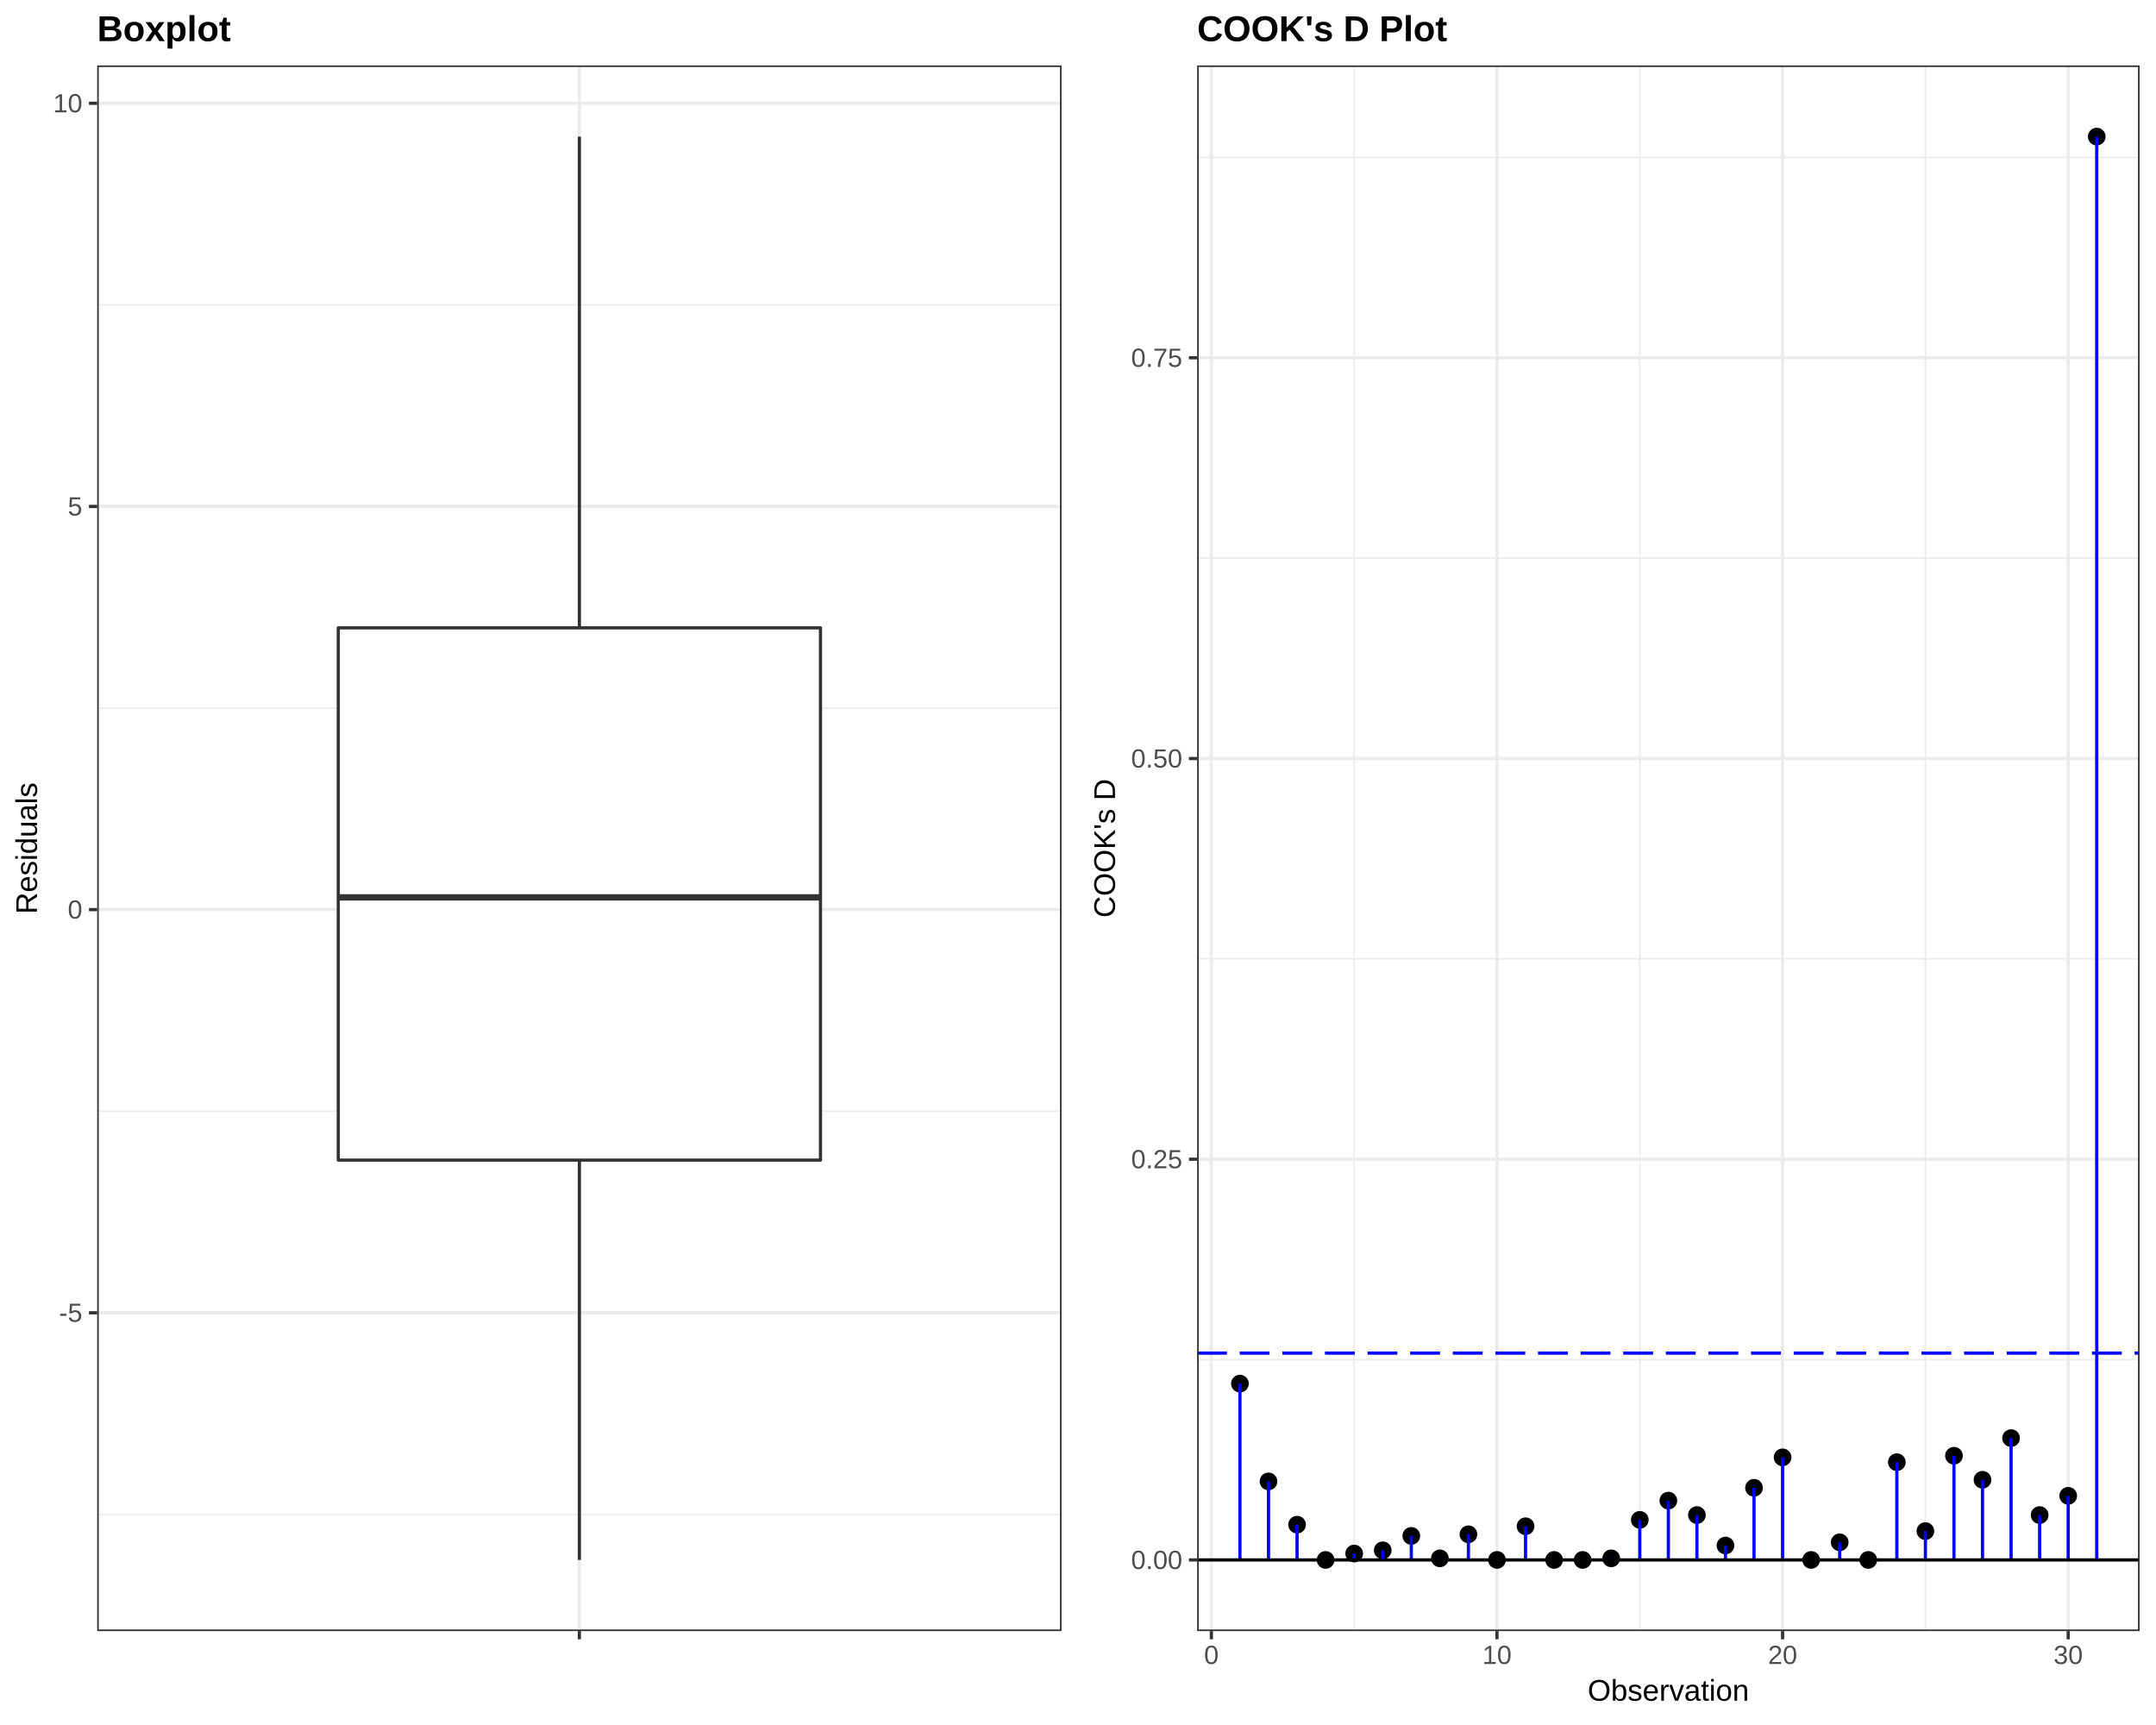
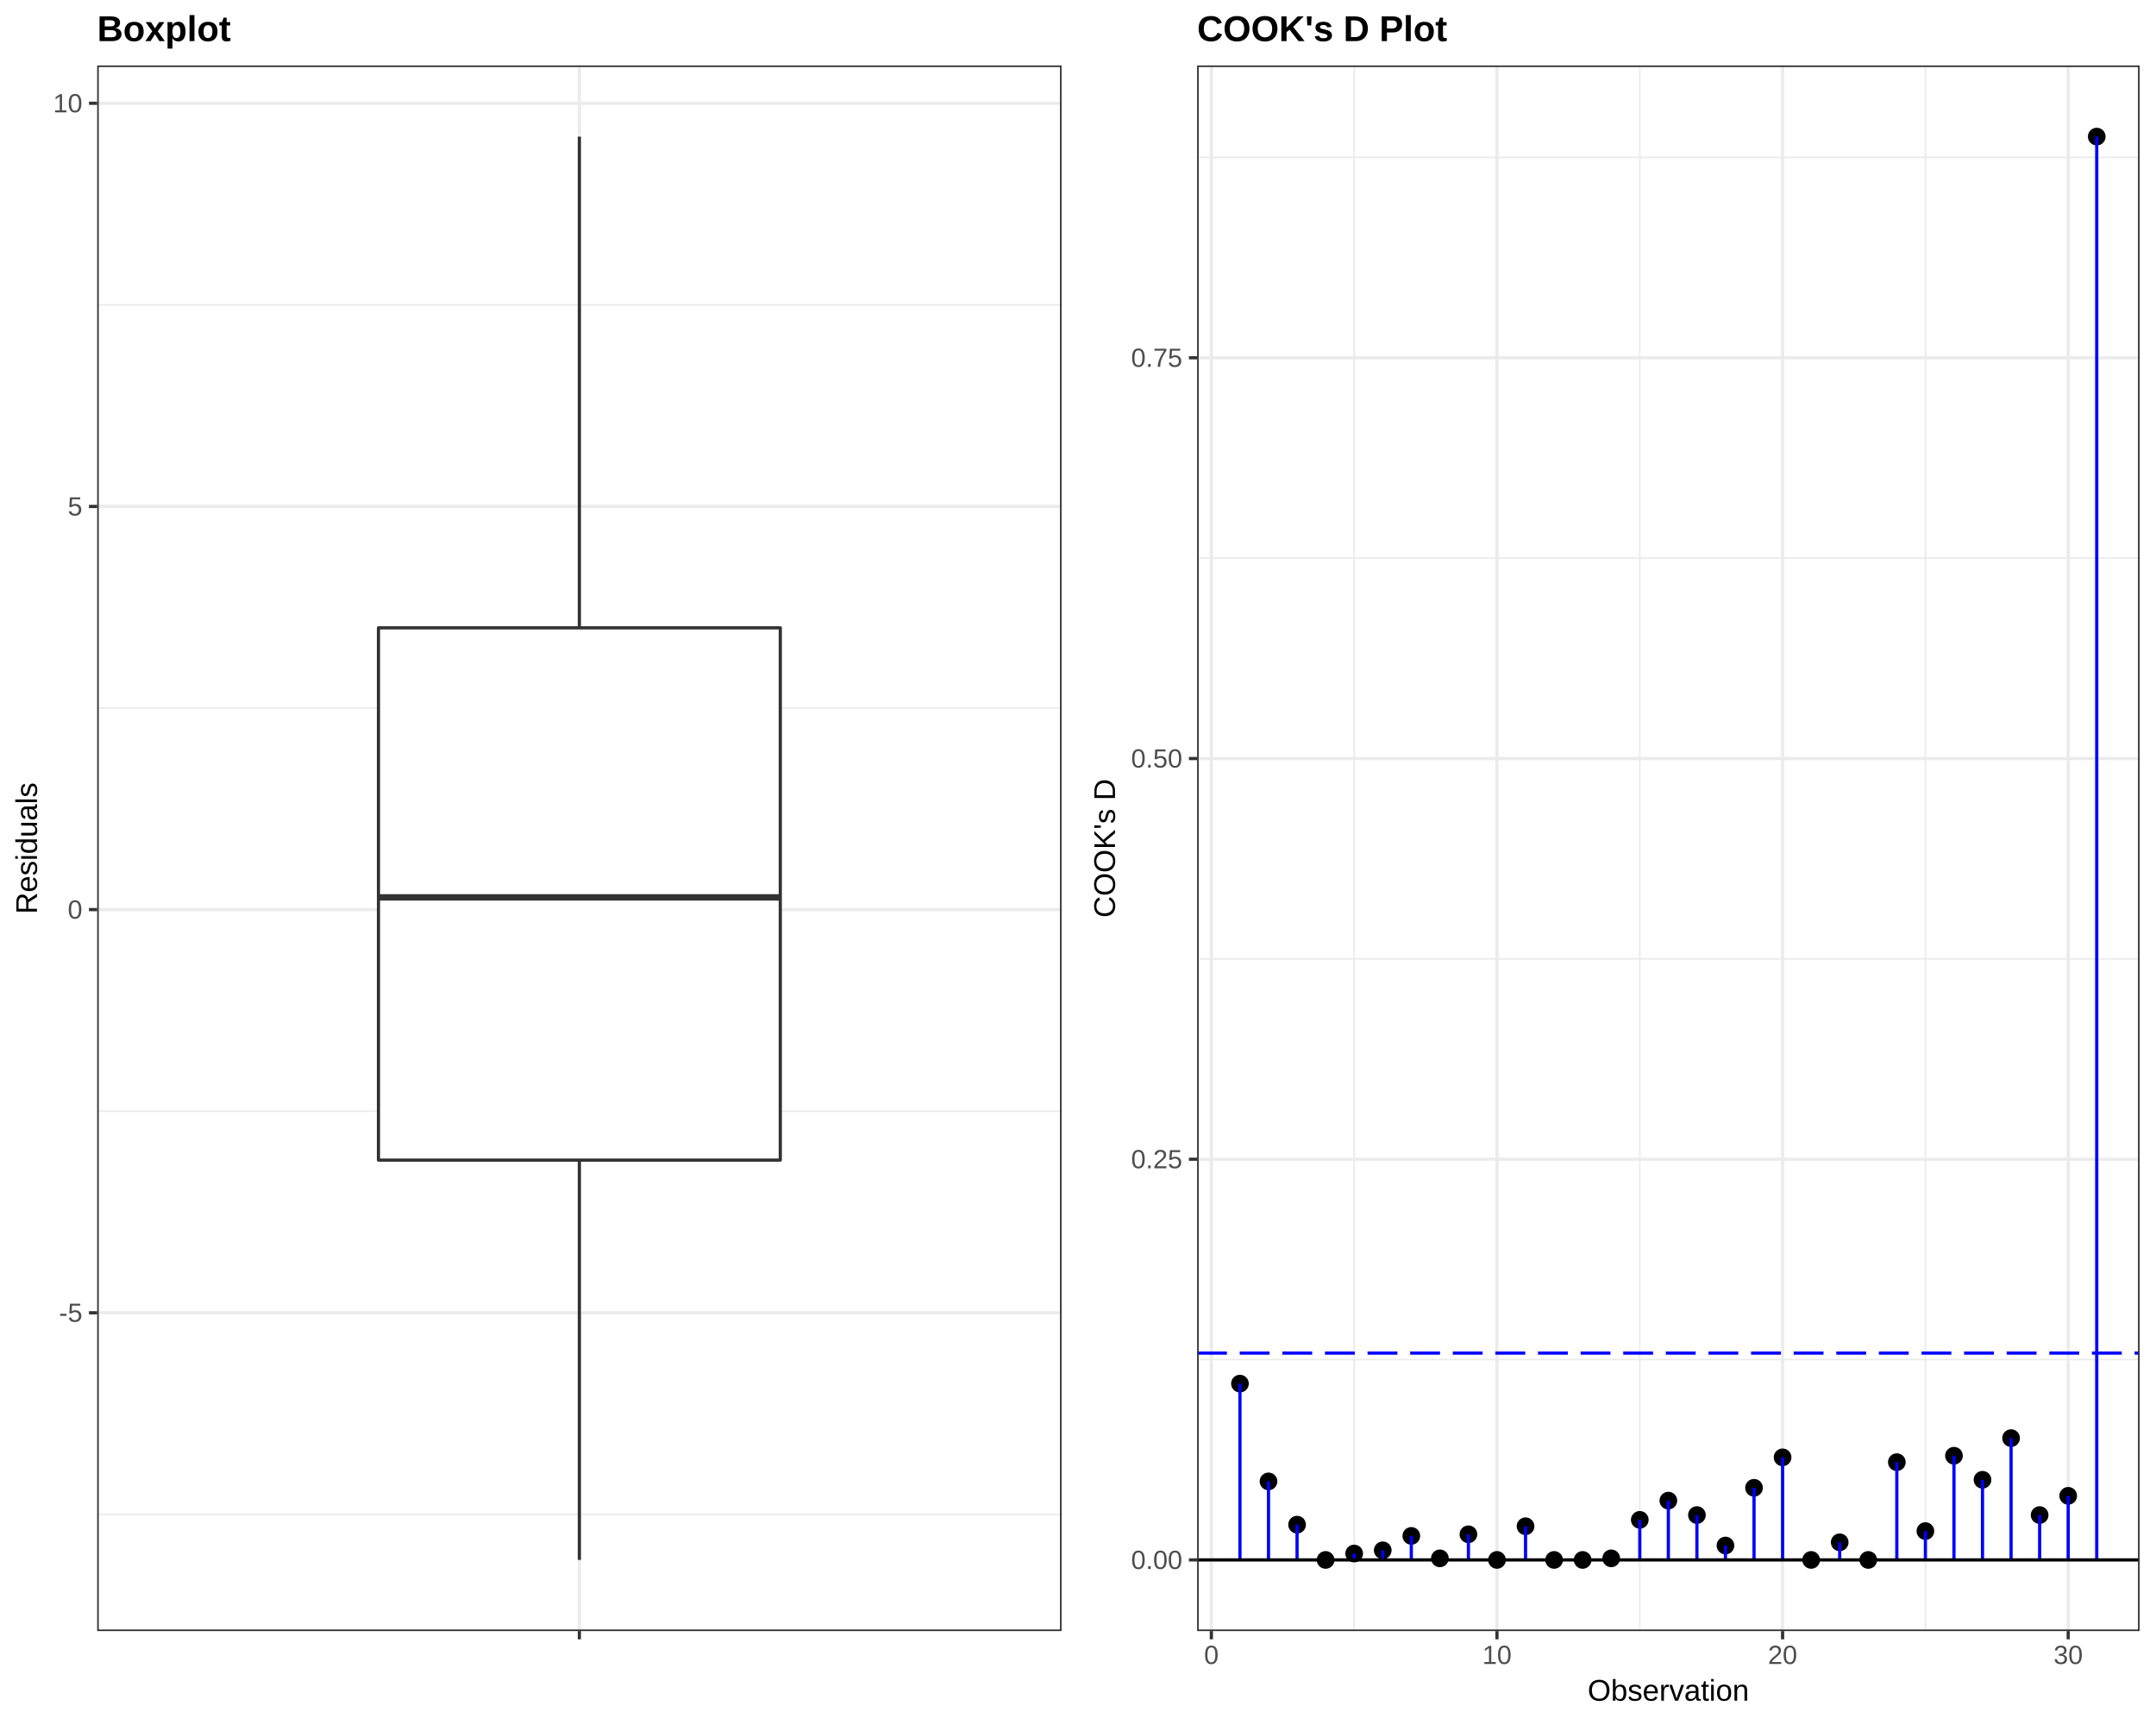
<svg xmlns="http://www.w3.org/2000/svg" viewBox="0 0 720.00 576.00">
  <defs>
    <style type="text/css">
    line, polyline, polygon, path, rect, circle {
      fill: none;
      stroke: #000000;
      stroke-linecap: round;
      stroke-linejoin: round;
      stroke-miterlimit: 10.00;
    }
  </style>
  </defs>
  <rect width="100%" height="100%" style="stroke: none; fill: #FFFFFF;" />
  <defs>
    <clipPath id="cpMC4wMHwzNjAuMDB8NTc2LjAwfDAuMDA=">
      <rect x="0.00" y="0.00" width="360.00" height="576.00" />
    </clipPath>
  </defs>
  <rect x="0.00" y="0.00" width="360.00" height="576.00" style="stroke-width: 1.07; stroke: #FFFFFF; fill: #FFFFFF;" clip-path="url(#cpMC4wMHwzNjAuMDB8NTc2LjAwfDAuMDA=)" />
  <defs>
    <clipPath id="cpMC4wMHw3MjAuMDB8NTc2LjAwfDAuMDA=">
      <rect x="0.00" y="0.00" width="720.00" height="576.00" />
    </clipPath>
  </defs>
  <defs>
    <clipPath id="cpMzIuNDV8MzU0LjUyfDU0NC42NXwyMS44NQ==">
      <rect x="32.45" y="21.85" width="322.07" height="522.80" />
    </clipPath>
  </defs>
  <rect x="32.45" y="21.85" width="322.07" height="522.80" style="stroke-width: 1.07; stroke: none; fill: #FFFFFF;" clip-path="url(#cpMzIuNDV8MzU0LjUyfDU0NC42NXwyMS44NQ==)" />
  <polyline points="32.45,505.66 354.52,505.66 " style="stroke-width: 0.53; stroke: #EBEBEB; stroke-linecap: butt;" clip-path="url(#cpMzIuNDV8MzU0LjUyfDU0NC42NXwyMS44NQ==)" />
  <polyline points="32.45,371.04 354.52,371.04 " style="stroke-width: 0.53; stroke: #EBEBEB; stroke-linecap: butt;" clip-path="url(#cpMzIuNDV8MzU0LjUyfDU0NC42NXwyMS44NQ==)" />
  <polyline points="32.45,236.42 354.52,236.42 " style="stroke-width: 0.53; stroke: #EBEBEB; stroke-linecap: butt;" clip-path="url(#cpMzIuNDV8MzU0LjUyfDU0NC42NXwyMS44NQ==)" />
  <polyline points="32.45,101.80 354.52,101.80 " style="stroke-width: 0.53; stroke: #EBEBEB; stroke-linecap: butt;" clip-path="url(#cpMzIuNDV8MzU0LjUyfDU0NC42NXwyMS44NQ==)" />
  <polyline points="32.45,438.35 354.52,438.35 " style="stroke-width: 1.07; stroke: #EBEBEB; stroke-linecap: butt;" clip-path="url(#cpMzIuNDV8MzU0LjUyfDU0NC42NXwyMS44NQ==)" />
  <polyline points="32.45,303.73 354.52,303.73 " style="stroke-width: 1.07; stroke: #EBEBEB; stroke-linecap: butt;" clip-path="url(#cpMzIuNDV8MzU0LjUyfDU0NC42NXwyMS44NQ==)" />
  <polyline points="32.45,169.11 354.52,169.11 " style="stroke-width: 1.07; stroke: #EBEBEB; stroke-linecap: butt;" clip-path="url(#cpMzIuNDV8MzU0LjUyfDU0NC42NXwyMS44NQ==)" />
  <polyline points="32.45,34.49 354.52,34.49 " style="stroke-width: 1.07; stroke: #EBEBEB; stroke-linecap: butt;" clip-path="url(#cpMzIuNDV8MzU0LjUyfDU0NC42NXwyMS44NQ==)" />
  <polyline points="193.48,544.65 193.48,21.85 " style="stroke-width: 1.07; stroke: #EBEBEB; stroke-linecap: butt;" clip-path="url(#cpMzIuNDV8MzU0LjUyfDU0NC42NXwyMS44NQ==)" />
  <line x1="193.48" y1="209.64" x2="193.48" y2="45.61" style="stroke-width: 1.07; stroke: #333333; stroke-linecap: butt;" clip-path="url(#cpMzIuNDV8MzU0LjUyfDU0NC42NXwyMS44NQ==)" />
  <line x1="193.48" y1="387.38" x2="193.48" y2="520.88" style="stroke-width: 1.07; stroke: #333333; stroke-linecap: butt;" clip-path="url(#cpMzIuNDV8MzU0LjUyfDU0NC42NXwyMS44NQ==)" />
-   <polygon points="112.97,209.64 112.97,387.38 274.00,387.38 274.00,209.64 112.97,209.64 " style="stroke-width: 1.07; stroke: #333333; fill: #FFFFFF;" clip-path="url(#cpMzIuNDV8MzU0LjUyfDU0NC42NXwyMS44NQ==)" />
-   <line x1="112.97" y1="299.64" x2="274.00" y2="299.64" style="stroke-width: 2.13; stroke: #333333; stroke-linecap: butt;" clip-path="url(#cpMzIuNDV8MzU0LjUyfDU0NC42NXwyMS44NQ==)" />
+   <polygon points="126.39,209.64 126.39,387.38 260.58,387.38 260.58,209.64 126.39,209.64 " style="stroke-width: 1.07; stroke: #333333; fill: #FFFFFF;" clip-path="url(#cpMzIuNDV8MzU0LjUyfDU0NC42NXwyMS44NQ==)" />
+   <line x1="126.39" y1="299.64" x2="260.58" y2="299.64" style="stroke-width: 2.13; stroke: #333333; stroke-linecap: butt;" clip-path="url(#cpMzIuNDV8MzU0LjUyfDU0NC42NXwyMS44NQ==)" />
  <circle cx="193.48" cy="163.81" r="1.95pt" style="stroke-width: 0.71; stroke: none;" clip-path="url(#cpMzIuNDV8MzU0LjUyfDU0NC42NXwyMS44NQ==)" />
  <circle cx="193.48" cy="204.73" r="1.95pt" style="stroke-width: 0.71; stroke: none;" clip-path="url(#cpMzIuNDV8MzU0LjUyfDU0NC42NXwyMS44NQ==)" />
  <circle cx="193.48" cy="234.70" r="1.95pt" style="stroke-width: 0.71; stroke: none;" clip-path="url(#cpMzIuNDV8MzU0LjUyfDU0NC42NXwyMS44NQ==)" />
  <circle cx="193.48" cy="299.64" r="1.95pt" style="stroke-width: 0.71; stroke: none;" clip-path="url(#cpMzIuNDV8MzU0LjUyfDU0NC42NXwyMS44NQ==)" />
  <circle cx="193.48" cy="262.30" r="1.95pt" style="stroke-width: 0.71; stroke: none;" clip-path="url(#cpMzIuNDV8MzU0LjUyfDU0NC42NXwyMS44NQ==)" />
  <circle cx="193.48" cy="251.71" r="1.95pt" style="stroke-width: 0.71; stroke: none;" clip-path="url(#cpMzIuNDV8MzU0LjUyfDU0NC42NXwyMS44NQ==)" />
  <circle cx="193.48" cy="389.38" r="1.95pt" style="stroke-width: 0.71; stroke: none;" clip-path="url(#cpMzIuNDV8MzU0LjUyfDU0NC42NXwyMS44NQ==)" />
  <circle cx="193.48" cy="319.37" r="1.95pt" style="stroke-width: 0.71; stroke: none;" clip-path="url(#cpMzIuNDV8MzU0LjUyfDU0NC42NXwyMS44NQ==)" />
  <circle cx="193.48" cy="214.54" r="1.95pt" style="stroke-width: 0.71; stroke: none;" clip-path="url(#cpMzIuNDV8MzU0LjUyfDU0NC42NXwyMS44NQ==)" />
  <circle cx="193.48" cy="300.88" r="1.95pt" style="stroke-width: 0.71; stroke: none;" clip-path="url(#cpMzIuNDV8MzU0LjUyfDU0NC42NXwyMS44NQ==)" />
  <circle cx="193.48" cy="198.75" r="1.95pt" style="stroke-width: 0.71; stroke: none;" clip-path="url(#cpMzIuNDV8MzU0LjUyfDU0NC42NXwyMS44NQ==)" />
  <circle cx="193.48" cy="298.54" r="1.95pt" style="stroke-width: 0.71; stroke: none;" clip-path="url(#cpMzIuNDV8MzU0LjUyfDU0NC42NXwyMS44NQ==)" />
  <circle cx="193.48" cy="287.77" r="1.95pt" style="stroke-width: 0.71; stroke: none;" clip-path="url(#cpMzIuNDV8MzU0LjUyfDU0NC42NXwyMS44NQ==)" />
  <circle cx="193.48" cy="331.38" r="1.95pt" style="stroke-width: 0.71; stroke: none;" clip-path="url(#cpMzIuNDV8MzU0LjUyfDU0NC42NXwyMS44NQ==)" />
  <circle cx="193.48" cy="431.53" r="1.95pt" style="stroke-width: 0.71; stroke: none;" clip-path="url(#cpMzIuNDV8MzU0LjUyfDU0NC42NXwyMS44NQ==)" />
  <circle cx="193.48" cy="470.82" r="1.95pt" style="stroke-width: 0.71; stroke: none;" clip-path="url(#cpMzIuNDV8MzU0LjUyfDU0NC42NXwyMS44NQ==)" />
  <circle cx="193.48" cy="158.50" r="1.95pt" style="stroke-width: 0.71; stroke: none;" clip-path="url(#cpMzIuNDV8MzU0LjUyfDU0NC42NXwyMS44NQ==)" />
  <circle cx="193.48" cy="385.38" r="1.95pt" style="stroke-width: 0.71; stroke: none;" clip-path="url(#cpMzIuNDV8MzU0LjUyfDU0NC42NXwyMS44NQ==)" />
  <circle cx="193.48" cy="485.71" r="1.95pt" style="stroke-width: 0.71; stroke: none;" clip-path="url(#cpMzIuNDV8MzU0LjUyfDU0NC42NXwyMS44NQ==)" />
  <circle cx="193.48" cy="520.88" r="1.95pt" style="stroke-width: 0.71; stroke: none;" clip-path="url(#cpMzIuNDV8MzU0LjUyfDU0NC42NXwyMS44NQ==)" />
  <circle cx="193.48" cy="289.69" r="1.95pt" style="stroke-width: 0.71; stroke: none;" clip-path="url(#cpMzIuNDV8MzU0LjUyfDU0NC42NXwyMS44NQ==)" />
  <circle cx="193.48" cy="392.36" r="1.95pt" style="stroke-width: 0.71; stroke: none;" clip-path="url(#cpMzIuNDV8MzU0LjUyfDU0NC42NXwyMS44NQ==)" />
  <circle cx="193.48" cy="309.42" r="1.95pt" style="stroke-width: 0.71; stroke: none;" clip-path="url(#cpMzIuNDV8MzU0LjUyfDU0NC42NXwyMS44NQ==)" />
  <circle cx="193.48" cy="460.17" r="1.95pt" style="stroke-width: 0.71; stroke: none;" clip-path="url(#cpMzIuNDV8MzU0LjUyfDU0NC42NXwyMS44NQ==)" />
  <circle cx="193.48" cy="385.31" r="1.95pt" style="stroke-width: 0.71; stroke: none;" clip-path="url(#cpMzIuNDV8MzU0LjUyfDU0NC42NXwyMS44NQ==)" />
  <circle cx="193.48" cy="177.07" r="1.95pt" style="stroke-width: 0.71; stroke: none;" clip-path="url(#cpMzIuNDV8MzU0LjUyfDU0NC42NXwyMS44NQ==)" />
  <circle cx="193.48" cy="196.28" r="1.95pt" style="stroke-width: 0.71; stroke: none;" clip-path="url(#cpMzIuNDV8MzU0LjUyfDU0NC42NXwyMS44NQ==)" />
  <circle cx="193.48" cy="180.83" r="1.95pt" style="stroke-width: 0.71; stroke: none;" clip-path="url(#cpMzIuNDV8MzU0LjUyfDU0NC42NXwyMS44NQ==)" />
  <circle cx="193.48" cy="377.56" r="1.95pt" style="stroke-width: 0.71; stroke: none;" clip-path="url(#cpMzIuNDV8MzU0LjUyfDU0NC42NXwyMS44NQ==)" />
  <circle cx="193.48" cy="391.02" r="1.95pt" style="stroke-width: 0.71; stroke: none;" clip-path="url(#cpMzIuNDV8MzU0LjUyfDU0NC42NXwyMS44NQ==)" />
  <circle cx="193.48" cy="45.61" r="1.95pt" style="stroke-width: 0.71; stroke: none;" clip-path="url(#cpMzIuNDV8MzU0LjUyfDU0NC42NXwyMS44NQ==)" />
  <rect x="32.45" y="21.85" width="322.07" height="522.80" style="stroke-width: 1.07; stroke: #333333;" clip-path="url(#cpMzIuNDV8MzU0LjUyfDU0NC42NXwyMS44NQ==)" />
  <defs>
    <clipPath id="cpMC4wMHw3MjAuMDB8NTc2LjAwfDAuMDA=">
      <rect x="0.00" y="0.00" width="720.00" height="576.00" />
    </clipPath>
  </defs>
  <g clip-path="url(#cpMC4wMHw3MjAuMDB8NTc2LjAwfDAuMDA=)">
    <text x="19.70" y="441.37" style="font-size: 8.80px; fill: #4D4D4D; font-family: Liberation Sans;" textLength="7.81px" lengthAdjust="spacingAndGlyphs">-5</text>
  </g>
  <g clip-path="url(#cpMC4wMHw3MjAuMDB8NTc2LjAwfDAuMDA=)">
    <text x="22.62" y="306.75" style="font-size: 8.80px; fill: #4D4D4D; font-family: Liberation Sans;" textLength="4.89px" lengthAdjust="spacingAndGlyphs">0</text>
  </g>
  <g clip-path="url(#cpMC4wMHw3MjAuMDB8NTc2LjAwfDAuMDA=)">
    <text x="22.62" y="172.13" style="font-size: 8.80px; fill: #4D4D4D; font-family: Liberation Sans;" textLength="4.89px" lengthAdjust="spacingAndGlyphs">5</text>
  </g>
  <g clip-path="url(#cpMC4wMHw3MjAuMDB8NTc2LjAwfDAuMDA=)">
    <text x="17.73" y="37.51" style="font-size: 8.80px; fill: #4D4D4D; font-family: Liberation Sans;" textLength="9.78px" lengthAdjust="spacingAndGlyphs">10</text>
  </g>
  <polyline points="29.71,438.35 32.45,438.35 " style="stroke-width: 1.07; stroke: #333333; stroke-linecap: butt;" clip-path="url(#cpMC4wMHw3MjAuMDB8NTc2LjAwfDAuMDA=)" />
  <polyline points="29.71,303.73 32.45,303.73 " style="stroke-width: 1.07; stroke: #333333; stroke-linecap: butt;" clip-path="url(#cpMC4wMHw3MjAuMDB8NTc2LjAwfDAuMDA=)" />
  <polyline points="29.71,169.11 32.45,169.11 " style="stroke-width: 1.07; stroke: #333333; stroke-linecap: butt;" clip-path="url(#cpMC4wMHw3MjAuMDB8NTc2LjAwfDAuMDA=)" />
  <polyline points="29.71,34.49 32.45,34.49 " style="stroke-width: 1.07; stroke: #333333; stroke-linecap: butt;" clip-path="url(#cpMC4wMHw3MjAuMDB8NTc2LjAwfDAuMDA=)" />
  <polyline points="193.48,547.39 193.48,544.65 " style="stroke-width: 1.07; stroke: #333333; stroke-linecap: butt;" clip-path="url(#cpMC4wMHw3MjAuMDB8NTc2LjAwfDAuMDA=)" />
  <g clip-path="url(#cpMC4wMHw3MjAuMDB8NTc2LjAwfDAuMDA=)">
    <text x="192.09" y="567.88" style="font-size: 10.00px; font-family: Liberation Sans;" textLength="2.78px" lengthAdjust="spacingAndGlyphs"> </text>
  </g>
  <g clip-path="url(#cpMC4wMHw3MjAuMDB8NTc2LjAwfDAuMDA=)">
    <text transform="translate(12.35,305.20) rotate(-90)" style="font-size: 10.00px; font-family: Liberation Sans;" textLength="43.91px" lengthAdjust="spacingAndGlyphs">Residuals</text>
  </g>
  <g clip-path="url(#cpMC4wMHw3MjAuMDB8NTc2LjAwfDAuMDA=)">
    <text x="32.45" y="13.73" style="font-size: 12.00px; font-weight: bold; font-family: Liberation Sans;" textLength="44.66px" lengthAdjust="spacingAndGlyphs">Boxplot</text>
  </g>
  <defs>
    <clipPath id="cpMzYwLjAwfDcyMC4wMHw1NzYuMDB8MC4wMA==">
      <rect x="360.00" y="0.00" width="360.00" height="576.00" />
    </clipPath>
  </defs>
  <rect x="360.00" y="0.00" width="360.00" height="576.00" style="stroke-width: 1.07; stroke: #FFFFFF; fill: #FFFFFF;" clip-path="url(#cpMzYwLjAwfDcyMC4wMHw1NzYuMDB8MC4wMA==)" />
  <defs>
    <clipPath id="cpMC4wMHw3MjAuMDB8NTc2LjAwfDAuMDA=">
      <rect x="0.00" y="0.00" width="720.00" height="576.00" />
    </clipPath>
  </defs>
  <defs>
    <clipPath id="cpMzk5Ljc4fDcxNC41Mnw1NDQuNjV8MjEuODU=">
      <rect x="399.78" y="21.85" width="314.75" height="522.80" />
    </clipPath>
  </defs>
  <rect x="399.78" y="21.85" width="314.75" height="522.80" style="stroke-width: 1.07; stroke: none; fill: #FFFFFF;" clip-path="url(#cpMzk5Ljc4fDcxNC41Mnw1NDQuNjV8MjEuODU=)" />
  <polyline points="399.78,453.98 714.52,453.98 " style="stroke-width: 0.53; stroke: #EBEBEB; stroke-linecap: butt;" clip-path="url(#cpMzk5Ljc4fDcxNC41Mnw1NDQuNjV8MjEuODU=)" />
  <polyline points="399.78,320.18 714.52,320.18 " style="stroke-width: 0.53; stroke: #EBEBEB; stroke-linecap: butt;" clip-path="url(#cpMzk5Ljc4fDcxNC41Mnw1NDQuNjV8MjEuODU=)" />
  <polyline points="399.78,186.37 714.52,186.37 " style="stroke-width: 0.53; stroke: #EBEBEB; stroke-linecap: butt;" clip-path="url(#cpMzk5Ljc4fDcxNC41Mnw1NDQuNjV8MjEuODU=)" />
  <polyline points="399.78,52.57 714.52,52.57 " style="stroke-width: 0.53; stroke: #EBEBEB; stroke-linecap: butt;" clip-path="url(#cpMzk5Ljc4fDcxNC41Mnw1NDQuNjV8MjEuODU=)" />
  <polyline points="452.23,544.65 452.23,21.85 " style="stroke-width: 0.53; stroke: #EBEBEB; stroke-linecap: butt;" clip-path="url(#cpMzk5Ljc4fDcxNC41Mnw1NDQuNjV8MjEuODU=)" />
  <polyline points="547.61,544.65 547.61,21.85 " style="stroke-width: 0.53; stroke: #EBEBEB; stroke-linecap: butt;" clip-path="url(#cpMzk5Ljc4fDcxNC41Mnw1NDQuNjV8MjEuODU=)" />
  <polyline points="642.99,544.65 642.99,21.85 " style="stroke-width: 0.53; stroke: #EBEBEB; stroke-linecap: butt;" clip-path="url(#cpMzk5Ljc4fDcxNC41Mnw1NDQuNjV8MjEuODU=)" />
  <polyline points="399.78,520.88 714.52,520.88 " style="stroke-width: 1.07; stroke: #EBEBEB; stroke-linecap: butt;" clip-path="url(#cpMzk5Ljc4fDcxNC41Mnw1NDQuNjV8MjEuODU=)" />
  <polyline points="399.78,387.08 714.52,387.08 " style="stroke-width: 1.07; stroke: #EBEBEB; stroke-linecap: butt;" clip-path="url(#cpMzk5Ljc4fDcxNC41Mnw1NDQuNjV8MjEuODU=)" />
  <polyline points="399.78,253.28 714.52,253.28 " style="stroke-width: 1.07; stroke: #EBEBEB; stroke-linecap: butt;" clip-path="url(#cpMzk5Ljc4fDcxNC41Mnw1NDQuNjV8MjEuODU=)" />
  <polyline points="399.78,119.47 714.52,119.47 " style="stroke-width: 1.07; stroke: #EBEBEB; stroke-linecap: butt;" clip-path="url(#cpMzk5Ljc4fDcxNC41Mnw1NDQuNjV8MjEuODU=)" />
  <polyline points="404.54,544.65 404.54,21.85 " style="stroke-width: 1.07; stroke: #EBEBEB; stroke-linecap: butt;" clip-path="url(#cpMzk5Ljc4fDcxNC41Mnw1NDQuNjV8MjEuODU=)" />
  <polyline points="499.92,544.65 499.92,21.85 " style="stroke-width: 1.07; stroke: #EBEBEB; stroke-linecap: butt;" clip-path="url(#cpMzk5Ljc4fDcxNC41Mnw1NDQuNjV8MjEuODU=)" />
  <polyline points="595.30,544.65 595.30,21.85 " style="stroke-width: 1.07; stroke: #EBEBEB; stroke-linecap: butt;" clip-path="url(#cpMzk5Ljc4fDcxNC41Mnw1NDQuNjV8MjEuODU=)" />
  <polyline points="690.68,544.65 690.68,21.85 " style="stroke-width: 1.07; stroke: #EBEBEB; stroke-linecap: butt;" clip-path="url(#cpMzk5Ljc4fDcxNC41Mnw1NDQuNjV8MjEuODU=)" />
  <circle cx="414.08" cy="462.01" r="1.95pt" style="stroke-width: 0.71; fill: #000000;" clip-path="url(#cpMzk5Ljc4fDcxNC41Mnw1NDQuNjV8MjEuODU=)" />
  <circle cx="423.62" cy="494.66" r="1.95pt" style="stroke-width: 0.71; fill: #000000;" clip-path="url(#cpMzk5Ljc4fDcxNC41Mnw1NDQuNjV8MjEuODU=)" />
  <circle cx="433.16" cy="509.11" r="1.95pt" style="stroke-width: 0.71; fill: #000000;" clip-path="url(#cpMzk5Ljc4fDcxNC41Mnw1NDQuNjV8MjEuODU=)" />
  <circle cx="442.69" cy="520.88" r="1.95pt" style="stroke-width: 0.71; fill: #000000;" clip-path="url(#cpMzk5Ljc4fDcxNC41Mnw1NDQuNjV8MjEuODU=)" />
  <circle cx="452.23" cy="518.74" r="1.95pt" style="stroke-width: 0.71; fill: #000000;" clip-path="url(#cpMzk5Ljc4fDcxNC41Mnw1NDQuNjV8MjEuODU=)" />
  <circle cx="461.77" cy="517.67" r="1.95pt" style="stroke-width: 0.71; fill: #000000;" clip-path="url(#cpMzk5Ljc4fDcxNC41Mnw1NDQuNjV8MjEuODU=)" />
  <circle cx="471.31" cy="512.86" r="1.95pt" style="stroke-width: 0.71; fill: #000000;" clip-path="url(#cpMzk5Ljc4fDcxNC41Mnw1NDQuNjV8MjEuODU=)" />
  <circle cx="480.85" cy="520.35" r="1.95pt" style="stroke-width: 0.71; fill: #000000;" clip-path="url(#cpMzk5Ljc4fDcxNC41Mnw1NDQuNjV8MjEuODU=)" />
  <circle cx="490.38" cy="512.32" r="1.95pt" style="stroke-width: 0.71; fill: #000000;" clip-path="url(#cpMzk5Ljc4fDcxNC41Mnw1NDQuNjV8MjEuODU=)" />
  <circle cx="499.92" cy="520.88" r="1.95pt" style="stroke-width: 0.71; fill: #000000;" clip-path="url(#cpMzk5Ljc4fDcxNC41Mnw1NDQuNjV8MjEuODU=)" />
  <circle cx="509.46" cy="509.64" r="1.95pt" style="stroke-width: 0.71; fill: #000000;" clip-path="url(#cpMzk5Ljc4fDcxNC41Mnw1NDQuNjV8MjEuODU=)" />
  <circle cx="519.00" cy="520.88" r="1.95pt" style="stroke-width: 0.71; fill: #000000;" clip-path="url(#cpMzk5Ljc4fDcxNC41Mnw1NDQuNjV8MjEuODU=)" />
  <circle cx="528.53" cy="520.88" r="1.95pt" style="stroke-width: 0.71; fill: #000000;" clip-path="url(#cpMzk5Ljc4fDcxNC41Mnw1NDQuNjV8MjEuODU=)" />
  <circle cx="538.07" cy="520.35" r="1.95pt" style="stroke-width: 0.71; fill: #000000;" clip-path="url(#cpMzk5Ljc4fDcxNC41Mnw1NDQuNjV8MjEuODU=)" />
  <circle cx="547.61" cy="507.50" r="1.95pt" style="stroke-width: 0.71; fill: #000000;" clip-path="url(#cpMzk5Ljc4fDcxNC41Mnw1NDQuNjV8MjEuODU=)" />
  <circle cx="557.15" cy="501.08" r="1.95pt" style="stroke-width: 0.71; fill: #000000;" clip-path="url(#cpMzk5Ljc4fDcxNC41Mnw1NDQuNjV8MjEuODU=)" />
  <circle cx="566.69" cy="505.90" r="1.95pt" style="stroke-width: 0.71; fill: #000000;" clip-path="url(#cpMzk5Ljc4fDcxNC41Mnw1NDQuNjV8MjEuODU=)" />
  <circle cx="576.22" cy="516.07" r="1.95pt" style="stroke-width: 0.71; fill: #000000;" clip-path="url(#cpMzk5Ljc4fDcxNC41Mnw1NDQuNjV8MjEuODU=)" />
  <circle cx="585.76" cy="496.80" r="1.95pt" style="stroke-width: 0.71; fill: #000000;" clip-path="url(#cpMzk5Ljc4fDcxNC41Mnw1NDQuNjV8MjEuODU=)" />
  <circle cx="595.30" cy="486.63" r="1.95pt" style="stroke-width: 0.71; fill: #000000;" clip-path="url(#cpMzk5Ljc4fDcxNC41Mnw1NDQuNjV8MjEuODU=)" />
  <circle cx="604.84" cy="520.88" r="1.95pt" style="stroke-width: 0.71; fill: #000000;" clip-path="url(#cpMzk5Ljc4fDcxNC41Mnw1NDQuNjV8MjEuODU=)" />
  <circle cx="614.37" cy="515.00" r="1.95pt" style="stroke-width: 0.71; fill: #000000;" clip-path="url(#cpMzk5Ljc4fDcxNC41Mnw1NDQuNjV8MjEuODU=)" />
  <circle cx="623.91" cy="520.88" r="1.95pt" style="stroke-width: 0.71; fill: #000000;" clip-path="url(#cpMzk5Ljc4fDcxNC41Mnw1NDQuNjV8MjEuODU=)" />
  <circle cx="633.45" cy="488.24" r="1.95pt" style="stroke-width: 0.71; fill: #000000;" clip-path="url(#cpMzk5Ljc4fDcxNC41Mnw1NDQuNjV8MjEuODU=)" />
  <circle cx="642.99" cy="511.25" r="1.95pt" style="stroke-width: 0.71; fill: #000000;" clip-path="url(#cpMzk5Ljc4fDcxNC41Mnw1NDQuNjV8MjEuODU=)" />
  <circle cx="652.53" cy="486.09" r="1.95pt" style="stroke-width: 0.71; fill: #000000;" clip-path="url(#cpMzk5Ljc4fDcxNC41Mnw1NDQuNjV8MjEuODU=)" />
  <circle cx="662.06" cy="494.12" r="1.95pt" style="stroke-width: 0.71; fill: #000000;" clip-path="url(#cpMzk5Ljc4fDcxNC41Mnw1NDQuNjV8MjEuODU=)" />
  <circle cx="671.60" cy="480.21" r="1.95pt" style="stroke-width: 0.71; fill: #000000;" clip-path="url(#cpMzk5Ljc4fDcxNC41Mnw1NDQuNjV8MjEuODU=)" />
  <circle cx="681.14" cy="505.90" r="1.95pt" style="stroke-width: 0.71; fill: #000000;" clip-path="url(#cpMzk5Ljc4fDcxNC41Mnw1NDQuNjV8MjEuODU=)" />
  <circle cx="690.68" cy="499.48" r="1.95pt" style="stroke-width: 0.71; fill: #000000;" clip-path="url(#cpMzk5Ljc4fDcxNC41Mnw1NDQuNjV8MjEuODU=)" />
  <circle cx="700.21" cy="45.61" r="1.95pt" style="stroke-width: 0.71; fill: #000000;" clip-path="url(#cpMzk5Ljc4fDcxNC41Mnw1NDQuNjV8MjEuODU=)" />
  <line x1="414.08" y1="462.01" x2="414.08" y2="520.88" style="stroke-width: 1.07; stroke: #0000FF; stroke-linecap: butt;" clip-path="url(#cpMzk5Ljc4fDcxNC41Mnw1NDQuNjV8MjEuODU=)" />
  <line x1="423.62" y1="494.66" x2="423.62" y2="520.88" style="stroke-width: 1.07; stroke: #0000FF; stroke-linecap: butt;" clip-path="url(#cpMzk5Ljc4fDcxNC41Mnw1NDQuNjV8MjEuODU=)" />
  <line x1="433.16" y1="509.11" x2="433.16" y2="520.88" style="stroke-width: 1.07; stroke: #0000FF; stroke-linecap: butt;" clip-path="url(#cpMzk5Ljc4fDcxNC41Mnw1NDQuNjV8MjEuODU=)" />
  <line x1="442.69" y1="520.88" x2="442.69" y2="520.88" style="stroke-width: 1.07; stroke: #0000FF; stroke-linecap: butt;" clip-path="url(#cpMzk5Ljc4fDcxNC41Mnw1NDQuNjV8MjEuODU=)" />
  <line x1="452.23" y1="518.74" x2="452.23" y2="520.88" style="stroke-width: 1.07; stroke: #0000FF; stroke-linecap: butt;" clip-path="url(#cpMzk5Ljc4fDcxNC41Mnw1NDQuNjV8MjEuODU=)" />
  <line x1="461.77" y1="517.67" x2="461.77" y2="520.88" style="stroke-width: 1.07; stroke: #0000FF; stroke-linecap: butt;" clip-path="url(#cpMzk5Ljc4fDcxNC41Mnw1NDQuNjV8MjEuODU=)" />
  <line x1="471.31" y1="512.86" x2="471.31" y2="520.88" style="stroke-width: 1.07; stroke: #0000FF; stroke-linecap: butt;" clip-path="url(#cpMzk5Ljc4fDcxNC41Mnw1NDQuNjV8MjEuODU=)" />
  <line x1="480.85" y1="520.35" x2="480.85" y2="520.88" style="stroke-width: 1.07; stroke: #0000FF; stroke-linecap: butt;" clip-path="url(#cpMzk5Ljc4fDcxNC41Mnw1NDQuNjV8MjEuODU=)" />
  <line x1="490.38" y1="512.32" x2="490.38" y2="520.88" style="stroke-width: 1.07; stroke: #0000FF; stroke-linecap: butt;" clip-path="url(#cpMzk5Ljc4fDcxNC41Mnw1NDQuNjV8MjEuODU=)" />
  <line x1="499.92" y1="520.88" x2="499.92" y2="520.88" style="stroke-width: 1.07; stroke: #0000FF; stroke-linecap: butt;" clip-path="url(#cpMzk5Ljc4fDcxNC41Mnw1NDQuNjV8MjEuODU=)" />
  <line x1="509.46" y1="509.64" x2="509.46" y2="520.88" style="stroke-width: 1.07; stroke: #0000FF; stroke-linecap: butt;" clip-path="url(#cpMzk5Ljc4fDcxNC41Mnw1NDQuNjV8MjEuODU=)" />
  <line x1="519.00" y1="520.88" x2="519.00" y2="520.88" style="stroke-width: 1.07; stroke: #0000FF; stroke-linecap: butt;" clip-path="url(#cpMzk5Ljc4fDcxNC41Mnw1NDQuNjV8MjEuODU=)" />
  <line x1="528.53" y1="520.88" x2="528.53" y2="520.88" style="stroke-width: 1.07; stroke: #0000FF; stroke-linecap: butt;" clip-path="url(#cpMzk5Ljc4fDcxNC41Mnw1NDQuNjV8MjEuODU=)" />
  <line x1="538.07" y1="520.35" x2="538.07" y2="520.88" style="stroke-width: 1.07; stroke: #0000FF; stroke-linecap: butt;" clip-path="url(#cpMzk5Ljc4fDcxNC41Mnw1NDQuNjV8MjEuODU=)" />
  <line x1="547.61" y1="507.50" x2="547.61" y2="520.88" style="stroke-width: 1.07; stroke: #0000FF; stroke-linecap: butt;" clip-path="url(#cpMzk5Ljc4fDcxNC41Mnw1NDQuNjV8MjEuODU=)" />
  <line x1="557.15" y1="501.08" x2="557.15" y2="520.88" style="stroke-width: 1.07; stroke: #0000FF; stroke-linecap: butt;" clip-path="url(#cpMzk5Ljc4fDcxNC41Mnw1NDQuNjV8MjEuODU=)" />
  <line x1="566.69" y1="505.90" x2="566.69" y2="520.88" style="stroke-width: 1.07; stroke: #0000FF; stroke-linecap: butt;" clip-path="url(#cpMzk5Ljc4fDcxNC41Mnw1NDQuNjV8MjEuODU=)" />
  <line x1="576.22" y1="516.07" x2="576.22" y2="520.88" style="stroke-width: 1.07; stroke: #0000FF; stroke-linecap: butt;" clip-path="url(#cpMzk5Ljc4fDcxNC41Mnw1NDQuNjV8MjEuODU=)" />
  <line x1="585.76" y1="496.80" x2="585.76" y2="520.88" style="stroke-width: 1.07; stroke: #0000FF; stroke-linecap: butt;" clip-path="url(#cpMzk5Ljc4fDcxNC41Mnw1NDQuNjV8MjEuODU=)" />
  <line x1="595.30" y1="486.63" x2="595.30" y2="520.88" style="stroke-width: 1.07; stroke: #0000FF; stroke-linecap: butt;" clip-path="url(#cpMzk5Ljc4fDcxNC41Mnw1NDQuNjV8MjEuODU=)" />
  <line x1="604.84" y1="520.88" x2="604.84" y2="520.88" style="stroke-width: 1.07; stroke: #0000FF; stroke-linecap: butt;" clip-path="url(#cpMzk5Ljc4fDcxNC41Mnw1NDQuNjV8MjEuODU=)" />
  <line x1="614.37" y1="515.00" x2="614.37" y2="520.88" style="stroke-width: 1.07; stroke: #0000FF; stroke-linecap: butt;" clip-path="url(#cpMzk5Ljc4fDcxNC41Mnw1NDQuNjV8MjEuODU=)" />
  <line x1="623.91" y1="520.88" x2="623.91" y2="520.88" style="stroke-width: 1.07; stroke: #0000FF; stroke-linecap: butt;" clip-path="url(#cpMzk5Ljc4fDcxNC41Mnw1NDQuNjV8MjEuODU=)" />
  <line x1="633.45" y1="488.24" x2="633.45" y2="520.88" style="stroke-width: 1.07; stroke: #0000FF; stroke-linecap: butt;" clip-path="url(#cpMzk5Ljc4fDcxNC41Mnw1NDQuNjV8MjEuODU=)" />
  <line x1="642.99" y1="511.25" x2="642.99" y2="520.88" style="stroke-width: 1.07; stroke: #0000FF; stroke-linecap: butt;" clip-path="url(#cpMzk5Ljc4fDcxNC41Mnw1NDQuNjV8MjEuODU=)" />
  <line x1="652.53" y1="486.09" x2="652.53" y2="520.88" style="stroke-width: 1.07; stroke: #0000FF; stroke-linecap: butt;" clip-path="url(#cpMzk5Ljc4fDcxNC41Mnw1NDQuNjV8MjEuODU=)" />
  <line x1="662.06" y1="494.12" x2="662.06" y2="520.88" style="stroke-width: 1.07; stroke: #0000FF; stroke-linecap: butt;" clip-path="url(#cpMzk5Ljc4fDcxNC41Mnw1NDQuNjV8MjEuODU=)" />
  <line x1="671.60" y1="480.21" x2="671.60" y2="520.88" style="stroke-width: 1.07; stroke: #0000FF; stroke-linecap: butt;" clip-path="url(#cpMzk5Ljc4fDcxNC41Mnw1NDQuNjV8MjEuODU=)" />
  <line x1="681.14" y1="505.90" x2="681.14" y2="520.88" style="stroke-width: 1.07; stroke: #0000FF; stroke-linecap: butt;" clip-path="url(#cpMzk5Ljc4fDcxNC41Mnw1NDQuNjV8MjEuODU=)" />
  <line x1="690.68" y1="499.48" x2="690.68" y2="520.88" style="stroke-width: 1.07; stroke: #0000FF; stroke-linecap: butt;" clip-path="url(#cpMzk5Ljc4fDcxNC41Mnw1NDQuNjV8MjEuODU=)" />
  <line x1="700.21" y1="45.61" x2="700.21" y2="520.88" style="stroke-width: 1.07; stroke: #0000FF; stroke-linecap: butt;" clip-path="url(#cpMzk5Ljc4fDcxNC41Mnw1NDQuNjV8MjEuODU=)" />
  <line x1="399.78" y1="451.82" x2="714.52" y2="451.82" style="stroke-width: 1.07; stroke: #0000FF; stroke-dasharray: 9.96,4.27; stroke-linecap: butt;" clip-path="url(#cpMzk5Ljc4fDcxNC41Mnw1NDQuNjV8MjEuODU=)" />
  <line x1="399.78" y1="520.88" x2="714.52" y2="520.88" style="stroke-width: 1.07; stroke-linecap: butt;" clip-path="url(#cpMzk5Ljc4fDcxNC41Mnw1NDQuNjV8MjEuODU=)" />
  <rect x="399.78" y="21.85" width="314.75" height="522.80" style="stroke-width: 1.07; stroke: #333333;" clip-path="url(#cpMzk5Ljc4fDcxNC41Mnw1NDQuNjV8MjEuODU=)" />
  <defs>
    <clipPath id="cpMC4wMHw3MjAuMDB8NTc2LjAwfDAuMDA=">
      <rect x="0.00" y="0.00" width="720.00" height="576.00" />
    </clipPath>
  </defs>
  <g clip-path="url(#cpMC4wMHw3MjAuMDB8NTc2LjAwfDAuMDA=)">
    <text x="377.73" y="523.91" style="font-size: 8.80px; fill: #4D4D4D; font-family: Liberation Sans;" textLength="17.11px" lengthAdjust="spacingAndGlyphs">0.00</text>
  </g>
  <g clip-path="url(#cpMC4wMHw3MjAuMDB8NTc2LjAwfDAuMDA=)">
    <text x="377.73" y="390.10" style="font-size: 8.80px; fill: #4D4D4D; font-family: Liberation Sans;" textLength="17.11px" lengthAdjust="spacingAndGlyphs">0.25</text>
  </g>
  <g clip-path="url(#cpMC4wMHw3MjAuMDB8NTc2LjAwfDAuMDA=)">
    <text x="377.73" y="256.30" style="font-size: 8.80px; fill: #4D4D4D; font-family: Liberation Sans;" textLength="17.11px" lengthAdjust="spacingAndGlyphs">0.50</text>
  </g>
  <g clip-path="url(#cpMC4wMHw3MjAuMDB8NTc2LjAwfDAuMDA=)">
    <text x="377.73" y="122.50" style="font-size: 8.80px; fill: #4D4D4D; font-family: Liberation Sans;" textLength="17.11px" lengthAdjust="spacingAndGlyphs">0.75</text>
  </g>
  <polyline points="397.04,520.88 399.78,520.88 " style="stroke-width: 1.07; stroke: #333333; stroke-linecap: butt;" clip-path="url(#cpMC4wMHw3MjAuMDB8NTc2LjAwfDAuMDA=)" />
  <polyline points="397.04,387.08 399.78,387.08 " style="stroke-width: 1.07; stroke: #333333; stroke-linecap: butt;" clip-path="url(#cpMC4wMHw3MjAuMDB8NTc2LjAwfDAuMDA=)" />
  <polyline points="397.04,253.28 399.78,253.28 " style="stroke-width: 1.07; stroke: #333333; stroke-linecap: butt;" clip-path="url(#cpMC4wMHw3MjAuMDB8NTc2LjAwfDAuMDA=)" />
  <polyline points="397.04,119.47 399.78,119.47 " style="stroke-width: 1.07; stroke: #333333; stroke-linecap: butt;" clip-path="url(#cpMC4wMHw3MjAuMDB8NTc2LjAwfDAuMDA=)" />
  <polyline points="404.54,547.39 404.54,544.65 " style="stroke-width: 1.07; stroke: #333333; stroke-linecap: butt;" clip-path="url(#cpMC4wMHw3MjAuMDB8NTc2LjAwfDAuMDA=)" />
  <polyline points="499.92,547.39 499.92,544.65 " style="stroke-width: 1.07; stroke: #333333; stroke-linecap: butt;" clip-path="url(#cpMC4wMHw3MjAuMDB8NTc2LjAwfDAuMDA=)" />
  <polyline points="595.30,547.39 595.30,544.65 " style="stroke-width: 1.07; stroke: #333333; stroke-linecap: butt;" clip-path="url(#cpMC4wMHw3MjAuMDB8NTc2LjAwfDAuMDA=)" />
  <polyline points="690.68,547.39 690.68,544.65 " style="stroke-width: 1.07; stroke: #333333; stroke-linecap: butt;" clip-path="url(#cpMC4wMHw3MjAuMDB8NTc2LjAwfDAuMDA=)" />
  <g clip-path="url(#cpMC4wMHw3MjAuMDB8NTc2LjAwfDAuMDA=)">
    <text x="402.10" y="555.63" style="font-size: 8.80px; fill: #4D4D4D; font-family: Liberation Sans;" textLength="4.89px" lengthAdjust="spacingAndGlyphs">0</text>
  </g>
  <g clip-path="url(#cpMC4wMHw3MjAuMDB8NTc2LjAwfDAuMDA=)">
    <text x="495.03" y="555.63" style="font-size: 8.80px; fill: #4D4D4D; font-family: Liberation Sans;" textLength="9.78px" lengthAdjust="spacingAndGlyphs">10</text>
  </g>
  <g clip-path="url(#cpMC4wMHw3MjAuMDB8NTc2LjAwfDAuMDA=)">
    <text x="590.41" y="555.63" style="font-size: 8.80px; fill: #4D4D4D; font-family: Liberation Sans;" textLength="9.78px" lengthAdjust="spacingAndGlyphs">20</text>
  </g>
  <g clip-path="url(#cpMC4wMHw3MjAuMDB8NTc2LjAwfDAuMDA=)">
    <text x="685.79" y="555.63" style="font-size: 8.80px; fill: #4D4D4D; font-family: Liberation Sans;" textLength="9.78px" lengthAdjust="spacingAndGlyphs">30</text>
  </g>
  <g clip-path="url(#cpMC4wMHw3MjAuMDB8NTc2LjAwfDAuMDA=)">
    <text x="530.19" y="567.88" style="font-size: 10.00px; font-family: Liberation Sans;" textLength="53.92px" lengthAdjust="spacingAndGlyphs">Observation</text>
  </g>
  <g clip-path="url(#cpMC4wMHw3MjAuMDB8NTc2LjAwfDAuMDA=)">
    <text transform="translate(372.35,306.43) rotate(-90)" style="font-size: 10.00px; font-family: Liberation Sans;" textLength="46.36px" lengthAdjust="spacingAndGlyphs">COOK's D</text>
  </g>
  <g clip-path="url(#cpMC4wMHw3MjAuMDB8NTc2LjAwfDAuMDA=)">
    <text x="399.78" y="13.73" style="font-size: 12.00px; font-weight: bold; font-family: Liberation Sans;" textLength="83.52px" lengthAdjust="spacingAndGlyphs">COOK's D Plot</text>
  </g>
</svg>
